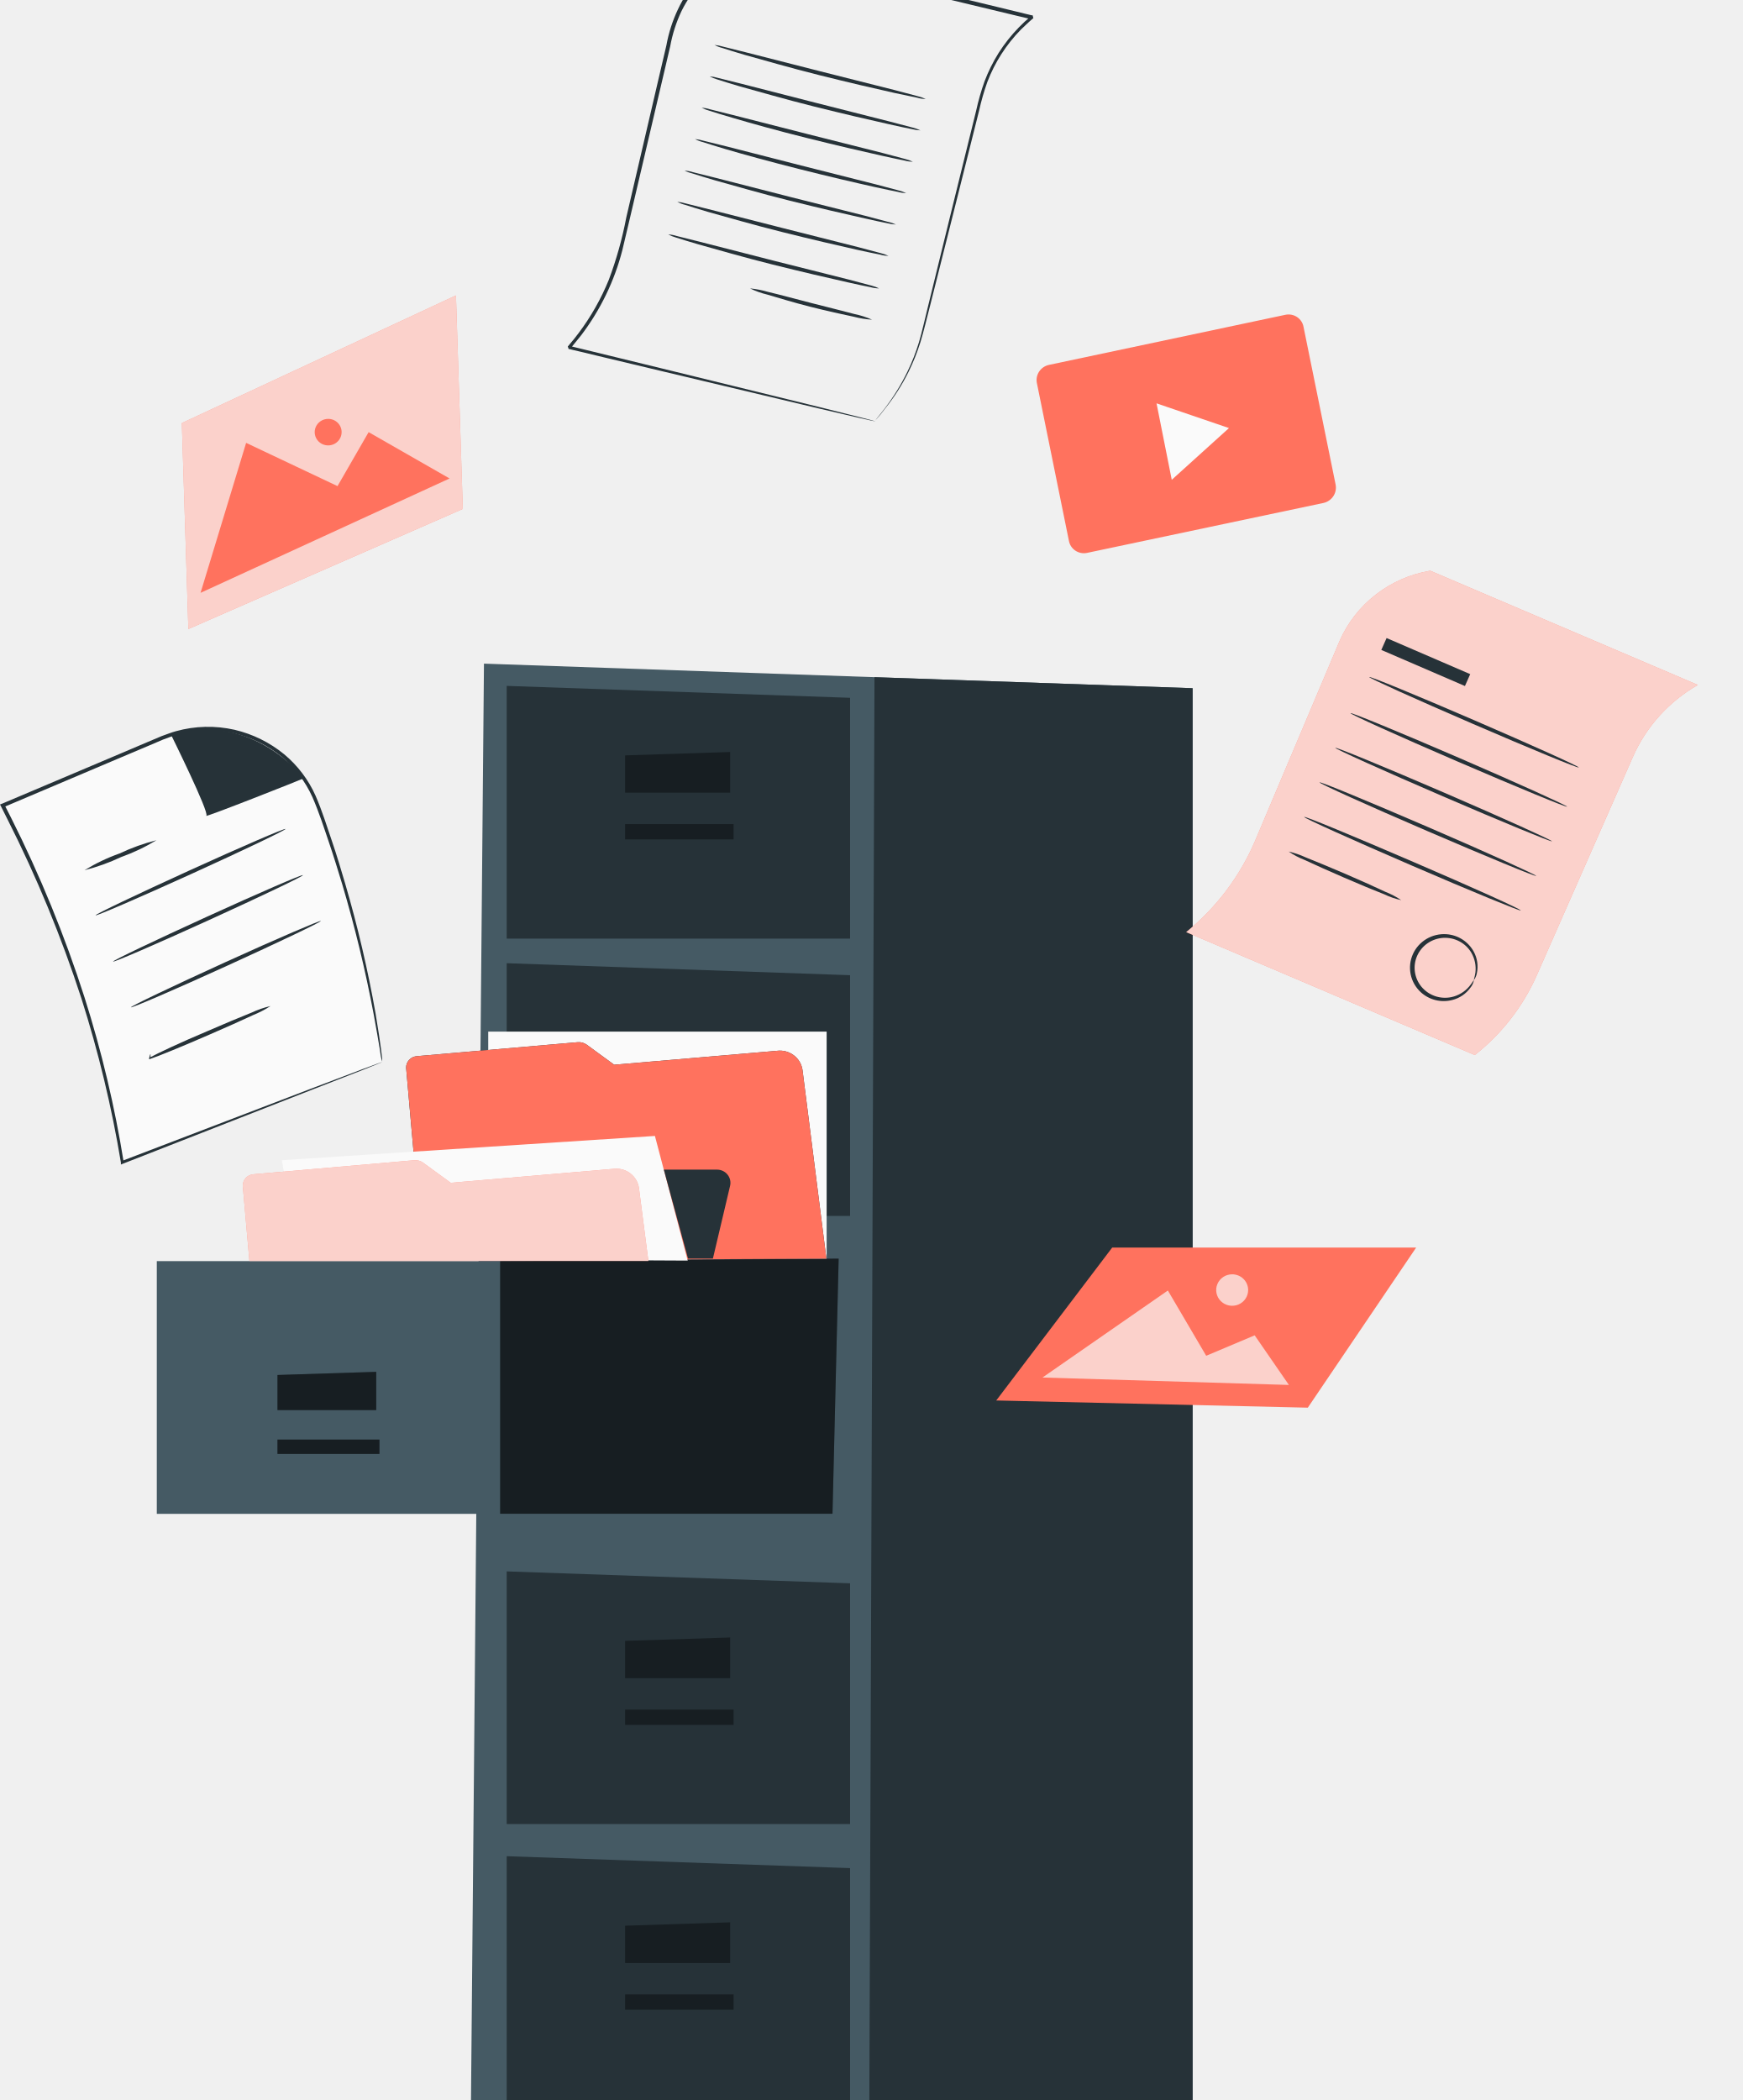
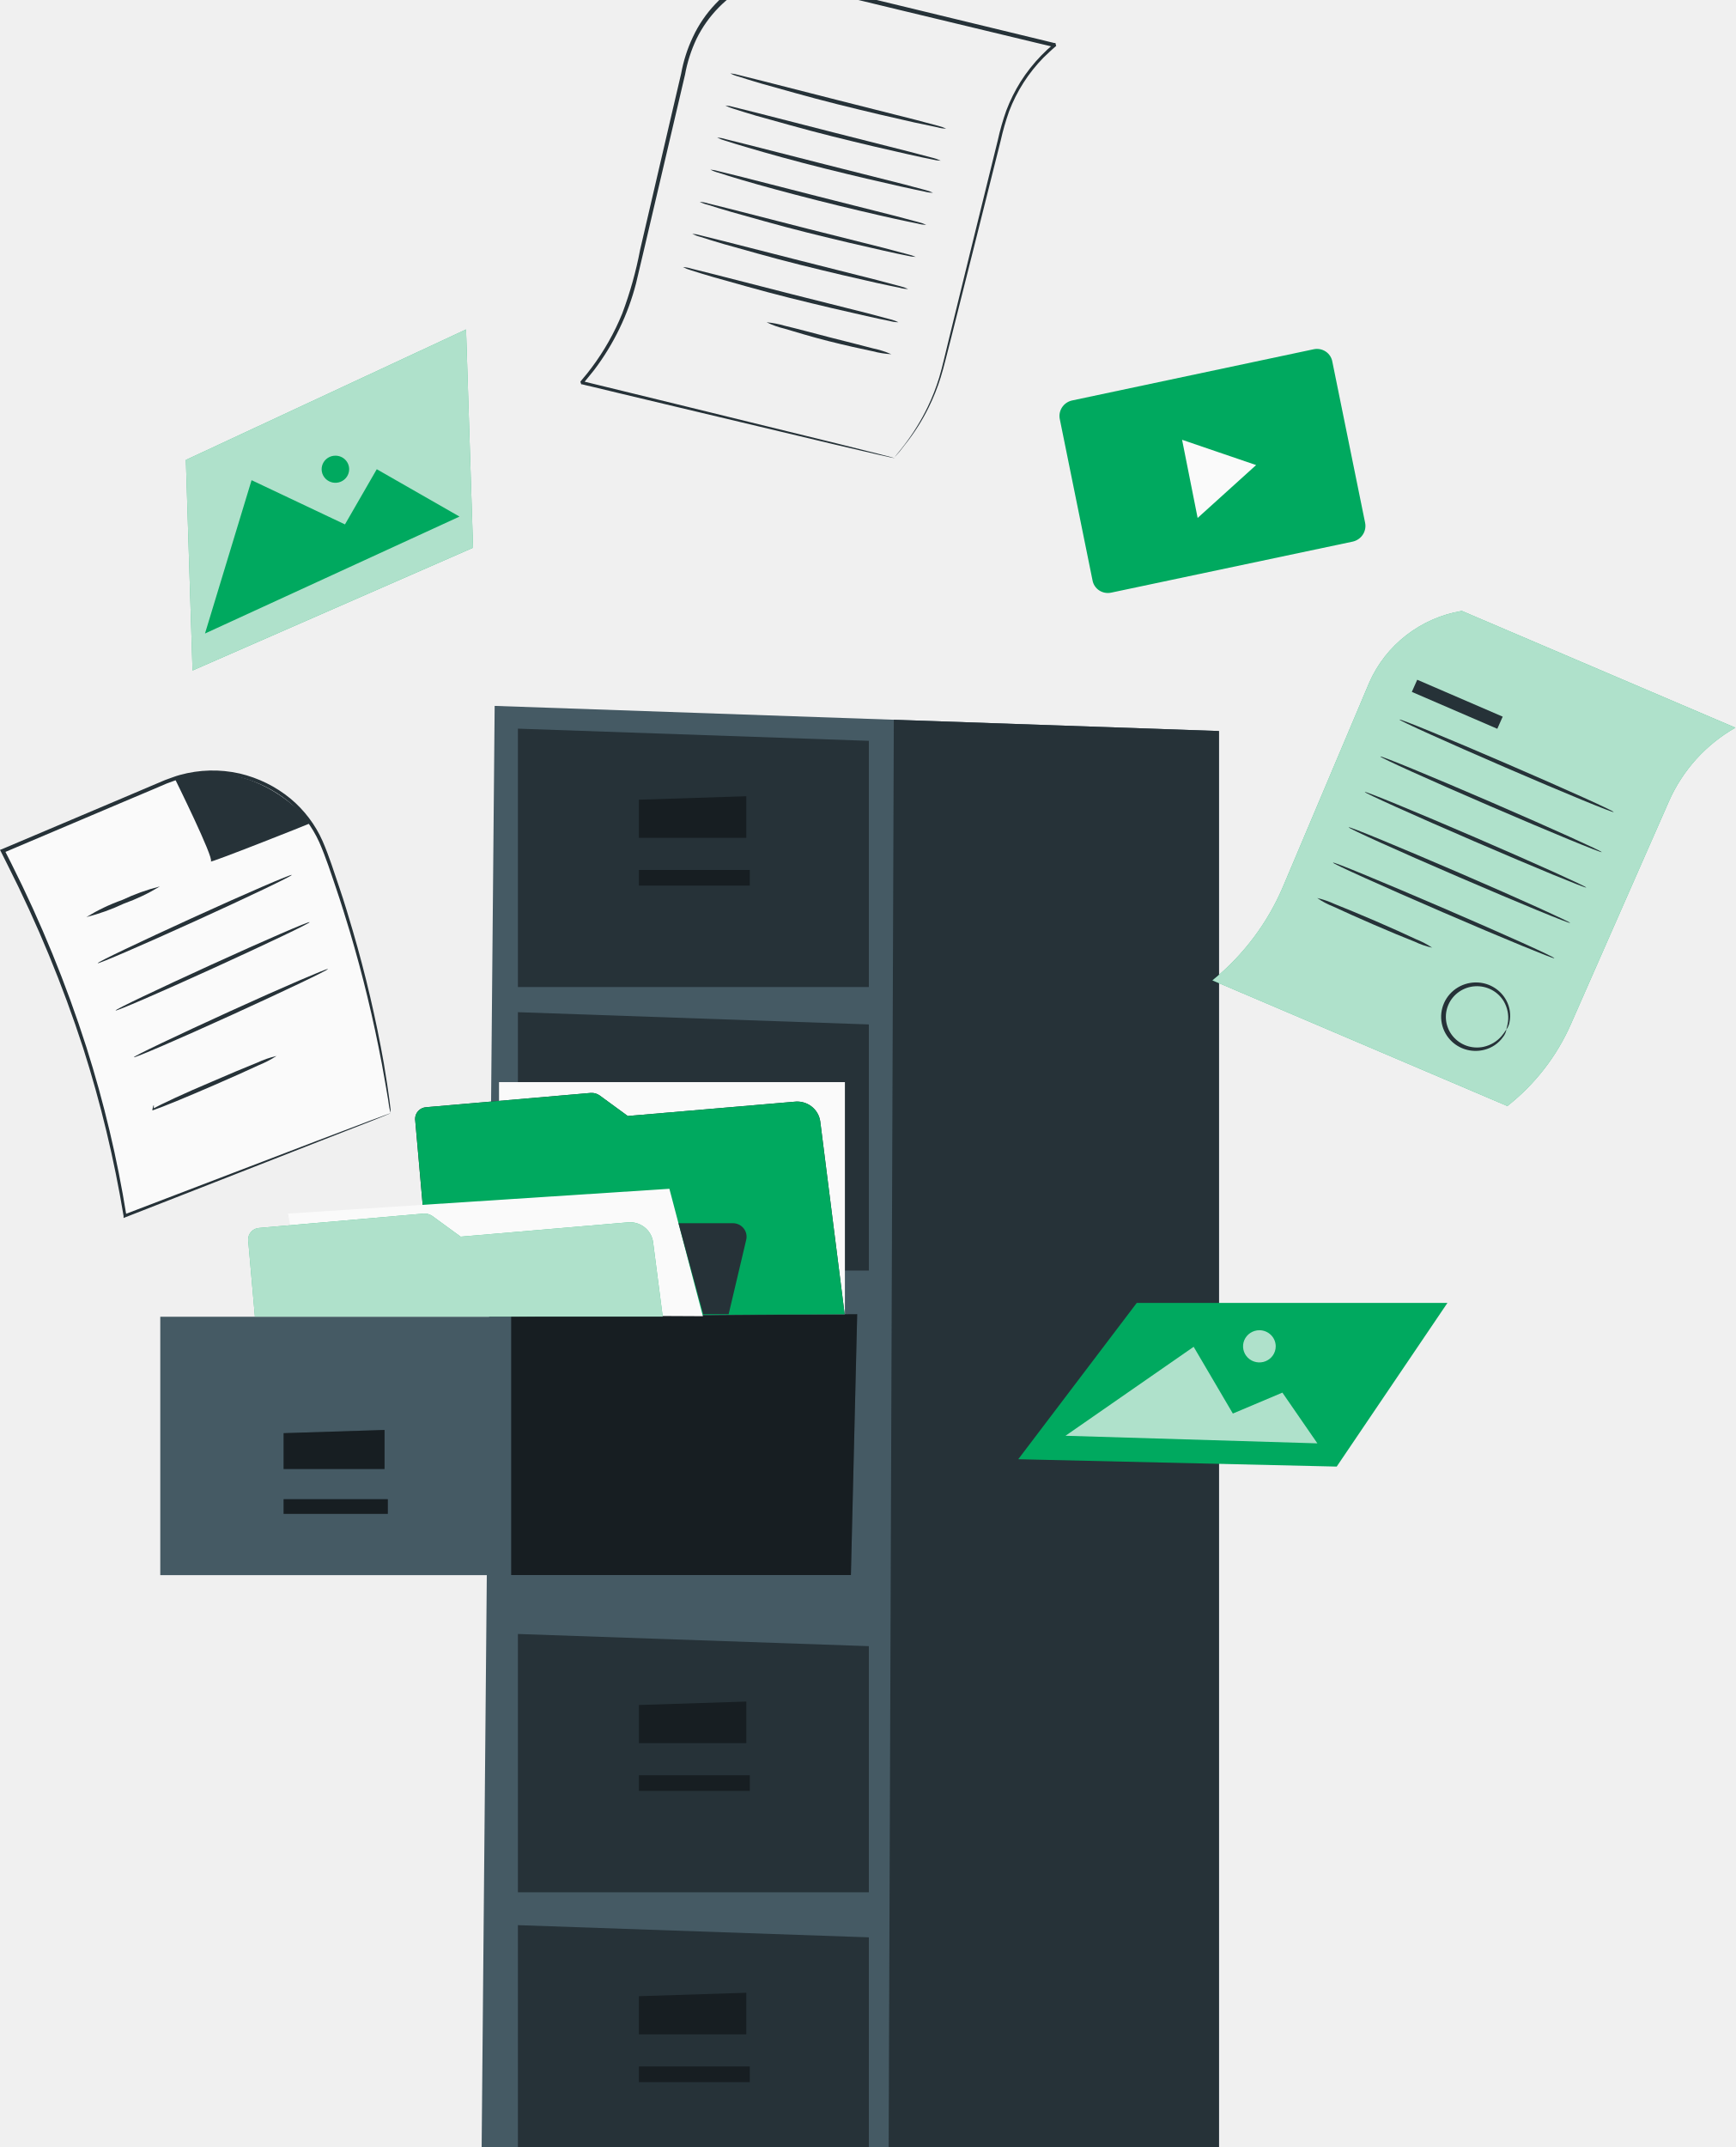
- <svg xmlns="http://www.w3.org/2000/svg" width="195" height="235" viewBox="0 0 195 235" fill="none">
-   <g clip-path="url(#clip0_434_17208)">
-     <path d="M54.158 74.264L52.336 275.999H133.458V77.015L54.158 74.264Z" fill="#455A64" />
-     <path d="M56.703 107.788V136.069H95.127V109.13L56.703 107.788Z" fill="#263238" />
-     <path d="M97.859 75.781L97.135 275.999H133.456V77.014L97.859 75.781Z" fill="#263238" />
-     <path d="M56.703 76.755V105.036H95.127V78.088L56.703 76.755Z" fill="#263238" />
-     <path d="M69.951 84.531V88.707H81.709V84.153L69.951 84.531Z" fill="#263238" />
-     <path d="M82.092 92.221H69.951V93.932H82.092V92.221Z" fill="#263238" />
-     <g opacity="0.4">
-       <path d="M69.951 84.531V88.707H81.709V84.153L69.951 84.531Z" fill="black" />
-       <path d="M82.092 92.221H69.951V93.932H82.092V92.221Z" fill="black" />
-     </g>
-     <path d="M56.703 175.847V204.12H95.127V177.18L56.703 175.847Z" fill="#263238" />
-     <path d="M69.951 183.623V187.799H81.709V183.245L69.951 183.623Z" fill="#263238" />
-     <path d="M82.092 191.314H69.951V193.025H82.092V191.314Z" fill="#263238" />
-     <g opacity="0.4">
-       <path d="M69.951 183.622V187.798H81.709V183.244L69.951 183.622Z" fill="black" />
-       <path d="M82.092 191.312H69.951V193.023H82.092V191.312Z" fill="black" />
-     </g>
-     <path d="M56.703 207.718V235.991H95.127V209.051L56.703 207.718Z" fill="#263238" />
-     <path d="M69.951 215.496V219.672H81.709V215.118L69.951 215.496Z" fill="#263238" />
-     <path d="M82.092 223.186H69.951V224.897H82.092V223.186Z" fill="#263238" />
-     <g opacity="0.4">
-       <path d="M69.951 215.496V219.672H81.709V215.118L69.951 215.496Z" fill="black" />
-       <path d="M82.092 223.186H69.951V224.897H82.092V223.186Z" fill="black" />
-     </g>
-     <path d="M55.971 141.126H17.547V169.407H55.971V141.126Z" fill="#455A64" />
-     <path d="M31.051 153.868V157.793H42.102V153.516L31.051 153.868Z" fill="#263238" />
-     <path d="M42.46 161.094H31.051V162.696H42.46V161.094Z" fill="#263238" />
-     <g opacity="0.4">
-       <path d="M31.051 153.867V157.792H42.102V153.515L31.051 153.867Z" fill="black" />
-       <path d="M42.46 161.097H31.051V162.699H42.46V161.097Z" fill="black" />
-     </g>
-     <path d="M55.971 141.124L93.85 140.848L93.16 169.397H55.971V141.124Z" fill="#263238" />
-     <path opacity="0.4" d="M55.971 141.124L93.85 140.848L93.16 169.397H55.971V141.124Z" fill="black" />
-     <path d="M92.505 115.443H54.635V140.84H92.505V115.443Z" fill="#FAFAFA" />
-     <path d="M45.446 119.495L47.353 141.075L92.477 140.849L89.804 119.738C89.711 119.081 89.358 118.487 88.822 118.085C88.286 117.683 87.611 117.505 86.943 117.591L68.732 119.151L65.632 116.887C65.349 116.692 65.006 116.6 64.662 116.627L46.68 118.187C46.342 118.204 46.024 118.35 45.794 118.594C45.563 118.839 45.438 119.162 45.446 119.495Z" fill="#263238" />
-     <path d="M45.446 119.495L47.353 141.075L92.477 140.849L89.804 119.738C89.711 119.081 89.358 118.487 88.822 118.085C88.286 117.683 87.611 117.505 86.943 117.591L68.732 119.151L65.632 116.887C65.349 116.692 65.006 116.6 64.662 116.627L46.68 118.187C46.342 118.204 46.024 118.35 45.794 118.594C45.563 118.839 45.438 119.162 45.446 119.495Z" fill="#FF725E" />
-     <path d="M32.498 135.455L31.545 129.836L73.289 127.118L76.959 141.066L33.324 140.848L32.498 135.455Z" fill="#FAFAFA" />
-     <path d="M27.169 132.721L27.91 141.108H72.558L71.502 132.948C71.409 132.292 71.057 131.699 70.523 131.297C69.989 130.895 69.316 130.717 68.65 130.801L50.438 132.361L47.33 130.096C47.051 129.9 46.71 129.808 46.368 129.836L28.387 131.404C28.049 131.422 27.731 131.57 27.503 131.816C27.275 132.063 27.155 132.388 27.169 132.721Z" fill="#FF725E" />
-     <path opacity="0.7" d="M27.169 132.721L27.91 141.108H72.558L71.502 132.948C71.409 132.292 71.057 131.699 70.523 131.297C69.989 130.895 69.316 130.717 68.65 130.801L50.438 132.361L47.33 130.096C47.051 129.9 46.71 129.808 46.368 129.836L28.387 131.404C28.049 131.422 27.731 131.57 27.503 131.816C27.275 132.063 27.155 132.388 27.169 132.721Z" fill="#FAFAFA" />
-     <path d="M74.285 130.887H80.245C80.471 130.887 80.693 130.938 80.896 131.035C81.099 131.132 81.277 131.272 81.416 131.447C81.556 131.621 81.655 131.824 81.704 132.04C81.753 132.257 81.752 132.482 81.701 132.698L79.777 140.842H76.993L74.285 130.887Z" fill="#263238" />
-     <path d="M148.128 56.278L121.641 61.872C121.417 61.918 121.186 61.919 120.962 61.875C120.737 61.831 120.524 61.743 120.335 61.616C120.146 61.489 119.984 61.327 119.861 61.137C119.737 60.947 119.653 60.735 119.615 60.513L116.039 42.9C115.94 42.453 116.023 41.986 116.272 41.599C116.521 41.213 116.914 40.939 117.367 40.837L143.846 35.226C144.07 35.18 144.301 35.179 144.525 35.222C144.75 35.266 144.963 35.354 145.152 35.481C145.341 35.608 145.502 35.771 145.626 35.961C145.75 36.15 145.833 36.362 145.872 36.584L149.456 54.197C149.554 54.646 149.47 55.115 149.221 55.503C148.973 55.892 148.581 56.17 148.128 56.278Z" fill="#FF725E" />
-     <path d="M133.475 46.521L137.527 47.904L134.326 50.798L131.125 53.692L130.273 49.414L129.422 45.137L133.475 46.521Z" fill="#FAFAFA" />
-     <path d="M97.946 47.05L98.21 46.706C98.398 46.488 98.662 46.16 99.002 45.716C99.992 44.422 100.848 43.034 101.556 41.573C102.066 40.519 102.493 39.428 102.833 38.31C103.2 37.086 103.489 35.718 103.855 34.267C104.57 31.349 105.388 28.036 106.282 24.371C107.176 20.706 108.18 16.688 109.236 12.386C109.479 11.274 109.792 10.179 110.173 9.106C110.591 8.005 111.115 6.946 111.739 5.944C112.392 4.914 113.151 3.953 114.004 3.076C114.436 2.628 114.894 2.205 115.375 1.809H115.417C115.596 2.497 115.417 1.994 115.485 2.145H115.375L115.145 2.086L114.685 1.977L113.766 1.759L98.338 -1.948L90.173 -3.919L86.001 -4.925L83.89 -5.429H83.762H83.694C83.651 -5.429 83.915 -5.429 83.787 -5.429L83.541 -5.336L83.038 -5.144C82.723 -4.984 82.383 -4.858 82.076 -4.682C79.544 -3.369 77.506 -1.291 76.261 1.247C75.671 2.497 75.247 3.816 75.001 5.173C74.686 6.515 74.371 7.848 74.064 9.173C72.821 14.457 71.629 19.556 70.489 24.421L69.637 28.019C68.756 31.437 67.203 34.651 65.065 37.48C64.725 37.924 64.375 38.319 64.018 38.771L63.882 38.931L63.813 39.015C63.635 38.436 63.813 38.855 63.745 38.73H63.822L64.222 38.83L65.014 39.023L68.113 39.778L73.954 41.204L91.544 45.515L96.329 46.714L97.563 47.033L97.989 47.158L97.555 47.075L96.303 46.798L91.51 45.682L73.877 41.489L68.036 40.097L64.929 39.35L64.137 39.166L63.737 39.065H63.66C63.609 38.939 63.728 39.35 63.541 38.771L63.609 38.696L63.737 38.537C64.094 38.126 64.435 37.698 64.767 37.253C66.141 35.421 67.271 33.422 68.13 31.307C68.982 29.037 69.637 26.7 70.088 24.32C71.221 19.456 72.413 14.357 73.639 9.064C73.954 7.739 74.26 6.406 74.575 5.064C74.826 3.678 75.258 2.33 75.861 1.055C77.106 -1.619 79.197 -3.823 81.821 -5.227C82.144 -5.412 82.493 -5.546 82.825 -5.697L83.345 -5.898L83.6 -5.999H83.753H83.822H83.958L86.061 -5.487L90.233 -4.389L98.398 -2.418L113.817 1.315L114.736 1.541L115.196 1.65L115.426 1.709H115.536C115.579 1.868 115.485 1.365 115.639 2.061H115.596C115.128 2.455 114.677 2.9 114.251 3.302C112.602 4.985 111.322 6.984 110.488 9.173C110.112 10.23 109.802 11.309 109.56 12.402L106.554 24.379L104.068 34.259C103.685 35.71 103.378 37.069 102.995 38.302C102.644 39.426 102.205 40.523 101.684 41.581C100.963 43.043 100.084 44.424 99.062 45.699C98.717 46.17 98.345 46.621 97.946 47.05Z" fill="#263238" />
-     <path d="M103.592 11.077C103.269 11.075 102.948 11.027 102.639 10.935C102.034 10.817 101.157 10.633 100.084 10.398C97.93 9.92 94.976 9.232 91.689 8.41C88.403 7.588 85.474 6.733 83.354 6.146C82.29 5.835 81.439 5.567 80.851 5.374C80.539 5.299 80.238 5.184 79.957 5.03C80.278 5.059 80.594 5.121 80.902 5.215L83.456 5.852L91.809 7.983L100.178 10.096L102.732 10.775C103.028 10.847 103.317 10.948 103.592 11.077Z" fill="#263238" />
-     <path d="M103.003 14.592C102.681 14.578 102.361 14.531 102.049 14.45C101.436 14.332 100.568 14.148 99.495 13.904C97.341 13.426 94.386 12.739 91.091 11.916C87.796 11.095 84.885 10.239 82.765 9.66C81.7 9.342 80.849 9.082 80.262 8.889C79.966 8.806 79.68 8.691 79.41 8.545C79.731 8.568 80.048 8.627 80.355 8.721L82.909 9.358L91.262 11.497L99.597 13.611L102.151 14.282C102.446 14.354 102.731 14.458 103.003 14.592Z" fill="#263238" />
-     <path d="M102.153 18.096C101.83 18.094 101.509 18.049 101.199 17.962C100.586 17.845 99.718 17.652 98.645 17.417C96.491 16.939 93.536 16.251 90.242 15.429C86.947 14.607 84.035 13.794 81.915 13.165C80.85 12.854 79.999 12.594 79.412 12.402C79.102 12.317 78.803 12.202 78.518 12.058C78.839 12.075 79.157 12.134 79.463 12.234L82.017 12.871L90.369 15.002L98.747 17.115L101.301 17.794C101.594 17.868 101.879 17.969 102.153 18.096Z" fill="#263238" />
-     <path d="M101.41 21.611C101.088 21.602 100.767 21.554 100.457 21.468C99.852 21.351 98.975 21.166 97.903 20.931C95.749 20.453 92.794 19.765 89.508 18.935C86.221 18.105 83.293 17.308 81.172 16.679C80.117 16.369 79.265 16.1 78.678 15.907C78.363 15.831 78.06 15.716 77.775 15.563C78.096 15.592 78.413 15.654 78.721 15.748L81.275 16.377L89.635 18.516L97.996 20.629L100.551 21.309C100.847 21.379 101.136 21.48 101.41 21.611Z" fill="#263238" />
-     <path d="M100.263 25.125C99.941 25.111 99.622 25.064 99.31 24.983C98.697 24.865 97.828 24.68 96.756 24.437C94.602 23.959 91.647 23.271 88.352 22.45C85.057 21.628 82.145 20.772 80.025 20.185C78.961 19.875 78.11 19.615 77.522 19.422C77.207 19.349 76.901 19.239 76.611 19.095C76.933 19.112 77.251 19.172 77.556 19.271L80.111 19.908L88.463 22.047L96.832 24.152L99.386 24.831C99.69 24.894 99.984 24.993 100.263 25.125Z" fill="#263238" />
-     <path d="M99.426 28.631C99.103 28.628 98.782 28.58 98.472 28.488C97.868 28.371 96.991 28.187 95.918 27.952C93.764 27.474 90.81 26.786 87.523 25.964C84.237 25.142 81.308 24.287 79.188 23.7C78.132 23.389 77.272 23.121 76.685 22.928C76.373 22.853 76.072 22.738 75.791 22.584C76.112 22.613 76.428 22.675 76.736 22.768L79.29 23.406L87.651 25.536L96.012 27.65L98.566 28.329C98.862 28.401 99.15 28.502 99.426 28.631Z" fill="#263238" />
-     <path d="M98.372 32.271C98.049 32.269 97.728 32.224 97.418 32.137C96.814 32.02 95.937 31.835 94.864 31.592C92.71 31.114 89.755 30.426 86.461 29.604C83.166 28.782 80.254 27.927 78.134 27.34C77.078 27.029 76.218 26.769 75.631 26.576C75.335 26.494 75.049 26.378 74.779 26.232C75.101 26.25 75.419 26.309 75.724 26.409L78.279 27.046L86.631 29.185L95 31.29L97.554 31.969C97.836 32.044 98.11 32.145 98.372 32.271Z" fill="#263238" />
-     <path d="M97.588 35.772C96.897 35.732 96.213 35.622 95.545 35.445C94.293 35.185 92.573 34.807 90.683 34.329C88.793 33.851 87.107 33.331 85.881 32.971C85.207 32.812 84.553 32.579 83.932 32.274C84.621 32.341 85.303 32.473 85.966 32.669C87.21 32.962 88.912 33.423 90.794 33.91C92.676 34.396 94.387 34.807 95.621 35.143C96.298 35.283 96.957 35.493 97.588 35.772Z" fill="#263238" />
-     <path d="M42.743 118.81L13.65 130.066C11.349 116.149 6.838 102.677 0.283 90.143L18.163 82.594C19.794 81.905 21.552 81.552 23.328 81.558C25.103 81.563 26.859 81.927 28.486 82.626C30.113 83.326 31.578 84.346 32.79 85.624C34.002 86.903 34.934 88.412 35.532 90.059C38.96 99.365 41.377 109.002 42.743 118.81Z" fill="#FAFAFA" />
-     <path d="M42.741 118.81C42.741 118.81 42.741 118.684 42.672 118.449C42.604 118.214 42.57 117.854 42.502 117.417C42.349 116.512 42.128 115.161 41.804 113.434C40.884 108.55 39.713 103.716 38.296 98.949C37.837 97.439 37.351 95.854 36.798 94.227C36.244 92.6 35.691 90.872 34.959 89.195C34.18 87.466 33.016 85.932 31.553 84.708C29.979 83.424 28.127 82.514 26.138 82.049C24.045 81.582 21.867 81.643 19.804 82.225C19.267 82.359 18.765 82.586 18.246 82.762L16.696 83.424L13.537 84.758L0.383 90.335L0.494 90.042C0.724 90.495 0.971 90.99 1.226 91.484C4.494 97.975 7.246 104.705 9.459 111.614C11.376 117.65 12.842 123.817 13.844 130.065L13.605 129.931L34.737 121.854L40.646 119.615L42.213 119.036C42.562 118.902 42.758 118.843 42.758 118.843C42.758 118.843 42.596 118.927 42.255 119.061L40.74 119.674L34.891 121.955L13.733 130.233L13.529 130.317V130.09C12.499 123.866 11.02 117.722 9.102 111.706C6.868 104.832 4.104 98.136 0.834 91.677L0.111 90.235L0 90.025L0.221 89.941L13.376 84.372L16.534 83.03L18.084 82.376C18.629 82.192 19.148 81.965 19.693 81.823C21.828 81.23 24.079 81.176 26.24 81.663C28.287 82.144 30.193 83.086 31.809 84.414C33.321 85.677 34.521 87.263 35.316 89.052C36.066 90.78 36.585 92.491 37.147 94.126C37.709 95.762 38.169 97.347 38.62 98.857C40.022 103.64 41.159 108.495 42.026 113.4C42.315 115.145 42.519 116.486 42.639 117.417C42.69 117.862 42.732 118.206 42.766 118.466C42.769 118.581 42.76 118.696 42.741 118.81Z" fill="#263238" />
-     <path d="M19.129 82.201C19.129 82.201 23.471 90.974 23.088 91.284C22.705 91.595 33.867 87.183 34.003 87.091C34.037 87.116 28.23 79.484 19.129 82.201Z" fill="#263238" />
-     <path d="M17.505 94.025C16.26 94.784 14.939 95.413 13.563 95.904C12.247 96.527 10.873 97.021 9.459 97.38C10.699 96.619 12.018 95.989 13.393 95.501C14.71 94.877 16.088 94.382 17.505 94.025Z" fill="#263238" />
-     <path d="M31.947 92.766C31.998 92.875 27.281 95.131 21.415 97.798C15.549 100.465 10.747 102.537 10.696 102.428C10.645 102.319 15.361 100.071 21.228 97.395C27.094 94.72 31.896 92.657 31.947 92.766Z" fill="#263238" />
-     <path d="M33.904 97.933C33.955 98.043 29.238 100.29 23.372 102.966C17.506 105.641 12.704 107.713 12.653 107.604C12.602 107.495 17.319 105.247 23.185 102.572C29.051 99.896 33.853 97.816 33.904 97.933Z" fill="#263238" />
-     <path d="M35.906 103.059C35.957 103.168 31.24 105.415 25.374 108.091C19.508 110.766 14.706 112.83 14.655 112.721C14.604 112.612 19.32 110.364 25.187 107.688C31.053 105.013 35.855 102.966 35.906 103.059Z" fill="#263238" />
-     <path d="M30.276 112.58C29.652 112.983 28.991 113.325 28.301 113.603C27.058 114.182 25.329 114.962 23.405 115.792C20.391 117.101 17.803 118.166 16.824 118.493L16.688 118.543V118.418C16.756 118.107 16.807 117.965 16.832 117.965C16.858 117.965 16.832 118.124 16.832 118.443L16.73 118.359C17.633 117.872 20.136 116.681 23.192 115.398C25.116 114.559 26.87 113.83 28.147 113.318C28.828 112.998 29.542 112.75 30.276 112.58Z" fill="#263238" />
-     <path d="M165.036 118.064L132.742 104.309C136.139 101.547 138.799 98.008 140.49 94.001L149.915 71.708C150.809 69.675 152.204 67.893 153.973 66.524C155.742 65.154 157.83 64.241 160.047 63.866L189.999 76.648C186.759 78.501 184.207 81.329 182.72 84.717L171.967 109.148C170.427 112.631 168.048 115.692 165.036 118.064Z" fill="#FF725E" />
-     <path opacity="0.7" d="M165.036 118.064L132.742 104.309C136.139 101.547 138.799 98.008 140.49 94.001L149.915 71.708C150.809 69.675 152.204 67.893 153.973 66.524C155.742 65.154 157.83 64.241 160.047 63.866L189.999 76.648C186.759 78.501 184.207 81.329 182.72 84.717L171.967 109.148C170.427 112.631 168.048 115.692 165.036 118.064Z" fill="#FAFAFA" />
-     <path d="M176.675 85.884C176.624 85.993 171.337 83.821 164.858 81.019C158.379 78.218 153.168 75.87 153.219 75.761C153.27 75.652 158.557 77.824 165.037 80.625C171.516 83.427 176.726 85.775 176.675 85.884Z" fill="#263238" />
-     <path d="M175.371 90.27C175.32 90.379 169.854 88.123 163.154 85.237C156.453 82.352 151.072 79.912 151.123 79.803C151.174 79.694 156.641 81.941 163.333 84.835C170.025 87.728 175.371 90.161 175.371 90.27Z" fill="#263238" />
-     <path d="M173.672 94.143C173.63 94.252 168.155 91.996 161.463 89.111C154.771 86.226 149.382 83.793 149.424 83.684C149.467 83.575 154.941 85.823 161.642 88.717C168.342 91.61 173.672 94.026 173.672 94.143Z" fill="#263238" />
-     <path d="M171.907 98.016C171.856 98.126 166.389 95.869 159.689 92.984C152.988 90.099 147.607 87.667 147.659 87.549C147.71 87.432 153.176 89.696 159.868 92.582C166.56 95.467 171.966 97.933 171.907 98.016Z" fill="#263238" />
-     <path d="M170.179 101.885C170.179 102.002 164.662 99.746 157.97 96.852C151.278 93.959 145.889 91.535 145.94 91.418C145.991 91.3 151.448 93.565 158.149 96.45C164.85 99.335 170.265 101.776 170.179 101.885Z" fill="#263238" />
-     <path d="M156.803 100.728C156.143 100.585 155.503 100.365 154.896 100.074C153.738 99.621 152.155 98.966 150.418 98.212C148.681 97.457 147.114 96.761 145.99 96.232C145.362 95.988 144.765 95.672 144.211 95.293C144.868 95.446 145.507 95.665 146.118 95.947C147.276 96.409 148.86 97.063 150.596 97.809C152.333 98.556 153.9 99.269 155.024 99.797C155.649 100.043 156.246 100.355 156.803 100.728Z" fill="#263238" />
-     <path d="M164.936 109.675C164.893 109.675 165.029 109.373 165.106 108.836C165.2 108.063 165.039 107.281 164.646 106.605C164.329 106.071 163.868 105.634 163.314 105.343C162.761 105.051 162.136 104.915 161.509 104.951C160.882 104.987 160.278 105.194 159.762 105.547C159.247 105.9 158.841 106.387 158.589 106.953C158.336 107.52 158.248 108.144 158.334 108.757C158.419 109.37 158.675 109.947 159.072 110.426C159.47 110.904 159.995 111.265 160.588 111.469C161.181 111.672 161.819 111.71 162.433 111.579C163.205 111.408 163.899 110.993 164.408 110.396C164.765 109.968 164.902 109.675 164.936 109.691C164.881 110 164.746 110.289 164.544 110.53C164.055 111.214 163.333 111.702 162.509 111.906C161.894 112.064 161.248 112.067 160.632 111.913C160.015 111.759 159.449 111.453 158.984 111.025C158.411 110.493 158.019 109.8 157.862 109.04C157.705 108.28 157.79 107.491 158.106 106.781C158.422 106.07 158.954 105.474 159.628 105.073C160.302 104.672 161.085 104.487 161.871 104.542C162.505 104.586 163.118 104.789 163.651 105.131C164.184 105.473 164.62 105.943 164.919 106.496C165.319 107.233 165.443 108.085 165.268 108.903C165.218 109.182 165.105 109.446 164.936 109.675Z" fill="#263238" />
-     <path d="M164.524 75.44L155.166 71.401L154.575 72.73L163.933 76.769L164.524 75.44Z" fill="#263238" />
-     <path d="M146.35 157.525L111.484 156.72L124.46 139.61H158.474L146.35 157.525Z" fill="#FF725E" />
-     <path d="M116.66 154.153L144.237 154.984L140.406 149.432L134.982 151.721L130.691 144.416L116.66 154.153Z" fill="#FF725E" />
-     <path d="M139.674 144.366C139.674 144.714 139.569 145.055 139.372 145.344C139.176 145.634 138.897 145.86 138.57 145.993C138.243 146.126 137.884 146.161 137.537 146.093C137.19 146.025 136.871 145.858 136.621 145.611C136.371 145.365 136.201 145.051 136.132 144.709C136.063 144.368 136.098 144.014 136.234 143.692C136.369 143.37 136.598 143.095 136.892 142.901C137.186 142.708 137.532 142.604 137.886 142.604C138.36 142.604 138.815 142.79 139.15 143.12C139.485 143.451 139.674 143.899 139.674 144.366Z" fill="#FF725E" />
-     <g opacity="0.7">
-       <path d="M116.658 154.152L144.235 154.982L140.404 149.43L134.98 151.719L130.689 144.414L116.658 154.152Z" fill="#FAFAFA" />
-       <path d="M139.674 144.362C139.674 144.71 139.569 145.051 139.372 145.34C139.176 145.63 138.897 145.856 138.57 145.989C138.243 146.122 137.884 146.157 137.537 146.089C137.19 146.021 136.871 145.854 136.621 145.607C136.371 145.361 136.201 145.047 136.132 144.705C136.063 144.364 136.098 144.01 136.234 143.688C136.369 143.366 136.598 143.091 136.892 142.897C137.186 142.704 137.532 142.601 137.886 142.601C138.36 142.601 138.815 142.786 139.15 143.116C139.485 143.447 139.674 143.895 139.674 144.362Z" fill="#FAFAFA" />
-     </g>
-     <path d="M51.79 56.953L21.08 70.39L20.348 47.342L51.024 33.059L51.79 56.953Z" fill="#FF725E" />
-     <path opacity="0.7" d="M51.79 56.953L21.08 70.39L20.348 47.342L51.024 33.059L51.79 56.953Z" fill="#FAFAFA" />
-     <path d="M22.443 66.341L50.31 53.543L41.251 48.359L37.769 54.398L27.543 49.559L22.443 66.341Z" fill="#FF725E" />
-     <path d="M38.229 48.359C38.229 48.654 38.14 48.941 37.974 49.185C37.808 49.429 37.572 49.62 37.297 49.732C37.021 49.844 36.717 49.873 36.425 49.815C36.132 49.757 35.864 49.615 35.653 49.406C35.443 49.198 35.3 48.932 35.243 48.644C35.186 48.355 35.217 48.057 35.332 47.786C35.447 47.514 35.642 47.283 35.891 47.121C36.14 46.959 36.432 46.873 36.73 46.875C36.928 46.875 37.123 46.913 37.306 46.988C37.488 47.063 37.654 47.172 37.793 47.31C37.932 47.448 38.042 47.612 38.117 47.792C38.192 47.972 38.23 48.165 38.229 48.359Z" fill="#FF725E" />
+ <svg xmlns="http://www.w3.org/2000/svg" width="190" height="235" viewBox="0 0 190 235" fill="none">
+   <path d="M54.158 77.264L52.336 278.999H133.458V80.015L54.158 77.264Z" fill="#455A64" />
+   <path d="M56.704 110.788V139.069H95.128V112.13L56.704 110.788Z" fill="#263238" />
+   <path d="M97.86 78.781L97.137 278.999H133.458V80.014L97.86 78.781Z" fill="#263238" />
+   <path d="M56.704 79.755V108.036H95.128V81.088L56.704 79.755Z" fill="#263238" />
+   <path d="M69.952 87.531V91.707H81.71V87.153L69.952 87.531Z" fill="#263238" />
+   <path d="M82.093 95.221H69.952V96.932H82.093V95.221Z" fill="#263238" />
+   <g opacity="0.4">
+     <path d="M69.951 87.531V91.707H81.709V87.153L69.951 87.531Z" fill="black" />
+     <path d="M82.092 95.221H69.951V96.932H82.092V95.221Z" fill="black" />
  </g>
-   <defs>
-     <clipPath id="clip0_434_17208">
-       <rect width="195" height="235" fill="white" />
-     </clipPath>
-   </defs>
+   <path d="M56.704 178.847V207.12H95.128V180.18L56.704 178.847Z" fill="#263238" />
+   <path d="M69.952 186.623V190.799H81.71V186.245L69.952 186.623Z" fill="#263238" />
+   <path d="M82.093 194.314H69.952V196.025H82.093V194.314Z" fill="#263238" />
+   <g opacity="0.4">
+     <path d="M69.953 186.622V190.798H81.711V186.244L69.953 186.622Z" fill="black" />
+     <path d="M82.094 194.312H69.953V196.023H82.094V194.312Z" fill="black" />
+   </g>
+   <path d="M56.704 210.718V238.991H95.128V212.052L56.704 210.718Z" fill="#263238" />
+   <path d="M69.952 218.496V222.673H81.71V218.119L69.952 218.496Z" fill="#263238" />
+   <path d="M82.093 226.186H69.952V227.897H82.093V226.186Z" fill="#263238" />
+   <g opacity="0.4">
+     <path d="M69.951 218.495V222.672H81.709V218.118L69.951 218.495Z" fill="black" />
+     <path d="M82.092 226.185H69.951V227.896H82.092V226.185Z" fill="black" />
+   </g>
+   <path d="M55.972 144.125H17.548V172.407H55.972V144.125Z" fill="#455A64" />
+   <path d="M31.051 156.867V160.793H42.102V156.515L31.051 156.867Z" fill="#263238" />
+   <path d="M42.46 164.094H31.051V165.696H42.46V164.094Z" fill="#263238" />
+   <g opacity="0.4">
+     <path d="M31.051 156.867V160.792H42.102V156.515L31.051 156.867Z" fill="black" />
+     <path d="M42.46 164.097H31.051V165.699H42.46V164.097Z" fill="black" />
+   </g>
+   <path d="M55.972 144.124L93.851 143.847L93.162 172.397H55.972V144.124Z" fill="#263238" />
+   <path opacity="0.4" d="M55.972 144.124L93.851 143.847L93.162 172.397H55.972V144.124Z" fill="black" />
+   <path d="M92.506 118.443H54.636V143.84H92.506V118.443Z" fill="#FAFAFA" />
+   <path d="M45.447 122.495L47.354 144.075L92.479 143.849L89.805 122.738C89.712 122.081 89.359 121.487 88.824 121.085C88.288 120.683 87.613 120.505 86.945 120.591L68.733 122.151L65.634 119.887C65.351 119.692 65.008 119.6 64.663 119.627L46.682 121.187C46.344 121.204 46.026 121.35 45.795 121.594C45.565 121.839 45.44 122.162 45.447 122.495Z" fill="#263238" />
+   <path d="M45.447 122.495L47.354 144.075L92.479 143.849L89.805 122.738C89.712 122.081 89.359 121.487 88.824 121.085C88.288 120.683 87.613 120.505 86.945 120.591L68.733 122.151L65.634 119.887C65.351 119.692 65.008 119.6 64.663 119.627L46.682 121.187C46.344 121.204 46.026 121.35 45.795 121.594C45.565 121.839 45.44 122.162 45.447 122.495Z" fill="#00A95F" />
+   <path d="M32.499 138.455L31.545 132.836L73.29 130.118L76.96 144.066L33.325 143.848L32.499 138.455Z" fill="#FAFAFA" />
+   <path d="M27.169 135.721L27.91 144.108H72.558L71.502 135.947C71.409 135.292 71.058 134.699 70.524 134.297C69.99 133.895 69.317 133.717 68.65 133.8L50.438 135.36L47.331 133.096C47.052 132.899 46.711 132.807 46.369 132.836L28.387 134.404C28.049 134.421 27.732 134.569 27.504 134.816C27.276 135.062 27.156 135.388 27.169 135.721Z" fill="#00A95F" />
+   <path opacity="0.7" d="M27.169 135.721L27.91 144.108H72.558L71.502 135.947C71.409 135.292 71.058 134.699 70.524 134.297C69.99 133.895 69.317 133.717 68.65 133.8L50.438 135.36L47.331 133.096C47.052 132.899 46.711 132.807 46.369 132.836L28.387 134.404C28.049 134.421 27.732 134.569 27.504 134.816C27.276 135.062 27.156 135.388 27.169 135.721Z" fill="#FAFAFA" />
+   <path d="M74.285 133.886H80.245C80.471 133.887 80.693 133.937 80.896 134.034C81.099 134.131 81.277 134.272 81.416 134.446C81.556 134.62 81.655 134.823 81.704 135.04C81.753 135.257 81.752 135.482 81.701 135.698L79.777 143.842H76.993L74.285 133.886Z" fill="#263238" />
+   <path d="M148.128 59.277L121.641 64.871C121.417 64.917 121.185 64.918 120.961 64.874C120.737 64.831 120.524 64.743 120.334 64.616C120.145 64.489 119.984 64.326 119.86 64.136C119.736 63.947 119.653 63.735 119.614 63.513L116.038 45.9C115.939 45.453 116.023 44.985 116.272 44.599C116.52 44.212 116.914 43.938 117.366 43.836L143.845 38.225C144.069 38.179 144.3 38.178 144.525 38.222C144.749 38.266 144.962 38.354 145.151 38.481C145.341 38.608 145.502 38.771 145.625 38.96C145.749 39.15 145.833 39.362 145.872 39.584L149.456 57.197C149.553 57.646 149.469 58.114 149.221 58.503C148.973 58.891 148.581 59.169 148.128 59.277Z" fill="#00A95F" />
+   <path d="M133.474 49.521L137.527 50.904L134.326 53.798L131.124 56.692L130.273 52.414L129.421 48.137L133.474 49.521Z" fill="#FAFAFA" />
+   <path d="M97.946 50.05L98.21 49.706C98.397 49.487 98.661 49.16 99.002 48.716C99.991 47.422 100.847 46.034 101.556 44.573C102.065 43.519 102.492 42.428 102.833 41.31C103.199 40.086 103.489 38.718 103.855 37.267C104.57 34.349 105.387 31.036 106.281 27.371C107.175 23.706 108.18 19.688 109.236 15.386C109.479 14.274 109.791 13.179 110.172 12.106C110.59 11.005 111.115 9.946 111.739 8.944C112.392 7.914 113.151 6.953 114.003 6.076C114.435 5.628 114.893 5.205 115.374 4.809H115.417C115.596 5.497 115.417 4.994 115.485 5.145H115.374L115.144 5.086L114.685 4.977L113.765 4.759L98.338 1.052L90.172 -0.919L86.001 -1.925L83.889 -2.429H83.761H83.693C83.651 -2.429 83.915 -2.429 83.787 -2.429L83.54 -2.336L83.038 -2.144C82.723 -1.984 82.382 -1.858 82.076 -1.682C79.544 -0.369 77.506 1.709 76.261 4.247C75.67 5.497 75.246 6.816 75.001 8.173C74.685 9.515 74.37 10.848 74.064 12.173C72.821 17.457 71.629 22.556 70.488 27.421L69.637 31.019C68.755 34.437 67.202 37.651 65.065 40.48C64.724 40.924 64.375 41.319 64.017 41.771L63.881 41.931L63.813 42.015C63.634 41.436 63.813 41.855 63.745 41.73H63.822L64.222 41.83L65.013 42.023L68.113 42.778L73.953 44.204L91.543 48.515L96.328 49.714L97.563 50.033L97.989 50.158L97.554 50.075L96.303 49.798L91.509 48.682L73.877 44.489L68.036 43.097L64.928 42.35L64.136 42.166L63.736 42.065H63.66C63.609 41.939 63.728 42.35 63.541 41.771L63.609 41.696L63.736 41.537C64.094 41.126 64.434 40.698 64.767 40.253C66.141 38.421 67.271 36.422 68.13 34.307C68.981 32.037 69.636 29.7 70.088 27.32C71.22 22.456 72.412 17.357 73.638 12.064C73.953 10.739 74.26 9.406 74.575 8.064C74.825 6.678 75.257 5.33 75.86 4.055C77.106 1.381 79.197 -0.823 81.82 -2.227C82.144 -2.412 82.493 -2.546 82.825 -2.697L83.344 -2.898L83.6 -2.999H83.753H83.821H83.957L86.06 -2.487L90.232 -1.389L98.397 0.582L113.816 4.315L114.736 4.541L115.195 4.65L115.425 4.709H115.536C115.579 4.868 115.485 4.365 115.638 5.061H115.596C115.127 5.455 114.676 5.9 114.25 6.302C112.602 7.985 111.321 9.984 110.487 12.173C110.112 13.23 109.802 14.309 109.559 15.402L106.554 27.379L104.068 37.259C103.684 38.71 103.378 40.069 102.995 41.302C102.643 42.426 102.205 43.523 101.684 44.581C100.963 46.043 100.084 47.424 99.061 48.699C98.717 49.17 98.344 49.621 97.946 50.05Z" fill="#263238" />
+   <path d="M103.591 14.077C103.268 14.075 102.947 14.027 102.638 13.935C102.033 13.817 101.156 13.633 100.083 13.398C97.929 12.92 94.975 12.232 91.688 11.41C88.402 10.588 85.473 9.733 83.353 9.146C82.289 8.835 81.438 8.567 80.85 8.374C80.538 8.299 80.237 8.184 79.956 8.03C80.277 8.059 80.593 8.121 80.901 8.215L83.455 8.852L91.808 10.982L100.177 13.096L102.731 13.775C103.027 13.847 103.316 13.948 103.591 14.077Z" fill="#263238" />
+   <path d="M103.002 17.592C102.68 17.578 102.36 17.531 102.049 17.45C101.436 17.332 100.567 17.148 99.494 16.904C97.34 16.426 94.386 15.739 91.091 14.916C87.796 14.095 84.884 13.239 82.764 12.66C81.7 12.342 80.849 12.082 80.261 11.889C79.965 11.806 79.679 11.691 79.41 11.545C79.731 11.568 80.048 11.627 80.355 11.721L82.909 12.358L91.261 14.497L99.597 16.611L102.151 17.282C102.445 17.354 102.731 17.458 103.002 17.592Z" fill="#263238" />
+   <path d="M102.152 21.097C101.83 21.095 101.509 21.05 101.199 20.963C100.586 20.845 99.717 20.652 98.644 20.418C96.49 19.939 93.536 19.252 90.241 18.43C86.946 17.608 84.034 16.794 81.914 16.165C80.85 15.855 79.999 15.595 79.411 15.402C79.102 15.318 78.802 15.203 78.517 15.058C78.839 15.076 79.156 15.135 79.462 15.234L82.016 15.872L90.369 18.002L98.746 20.116L101.301 20.795C101.594 20.869 101.879 20.97 102.152 21.097Z" fill="#263238" />
+   <path d="M101.411 24.611C101.088 24.603 100.768 24.555 100.457 24.468C99.853 24.351 98.976 24.167 97.903 23.932C95.749 23.454 92.795 22.766 89.508 21.936C86.222 21.105 83.293 20.308 81.173 19.68C80.117 19.369 79.266 19.101 78.678 18.908C78.364 18.832 78.061 18.716 77.776 18.564C78.097 18.592 78.413 18.654 78.721 18.748L81.275 19.378L89.636 21.516L97.997 23.63L100.551 24.309C100.848 24.379 101.136 24.48 101.411 24.611Z" fill="#263238" />
+   <path d="M100.263 28.125C99.941 28.111 99.621 28.064 99.309 27.983C98.696 27.865 97.828 27.68 96.755 27.437C94.601 26.959 91.647 26.271 88.352 25.45C85.057 24.628 82.145 23.772 80.025 23.185C78.961 22.875 78.109 22.615 77.522 22.422C77.206 22.349 76.9 22.239 76.611 22.095C76.932 22.112 77.25 22.172 77.556 22.271L80.11 22.908L88.462 25.047L96.832 27.152L99.386 27.831C99.689 27.894 99.984 27.993 100.263 28.125Z" fill="#263238" />
+   <path d="M99.427 31.632C99.104 31.629 98.783 31.581 98.474 31.489C97.869 31.372 96.992 31.187 95.919 30.952C93.765 30.474 90.811 29.786 87.524 28.965C84.238 28.142 81.309 27.287 79.189 26.7C78.133 26.39 77.273 26.121 76.686 25.928C76.374 25.854 76.073 25.738 75.792 25.584C76.113 25.614 76.429 25.675 76.737 25.769L79.291 26.406L87.652 28.537L96.013 30.65L98.567 31.33C98.863 31.401 99.151 31.503 99.427 31.632Z" fill="#263238" />
+   <path d="M98.372 35.272C98.05 35.27 97.729 35.224 97.419 35.137C96.814 35.02 95.937 34.836 94.865 34.592C92.71 34.114 89.756 33.426 86.461 32.605C83.166 31.783 80.254 30.927 78.134 30.34C77.079 30.03 76.219 29.77 75.631 29.577C75.335 29.494 75.049 29.379 74.78 29.233C75.101 29.25 75.419 29.31 75.725 29.409L78.279 30.047L86.631 32.185L95.001 34.29L97.555 34.97C97.837 35.044 98.11 35.145 98.372 35.272Z" fill="#263238" />
+   <path d="M97.588 38.772C96.897 38.732 96.213 38.622 95.545 38.445C94.293 38.185 92.573 37.807 90.683 37.329C88.793 36.851 87.107 36.331 85.881 35.971C85.207 35.812 84.553 35.579 83.932 35.274C84.621 35.341 85.303 35.473 85.966 35.669C87.21 35.962 88.912 36.423 90.794 36.91C92.676 37.396 94.387 37.807 95.621 38.143C96.298 38.283 96.957 38.493 97.588 38.772Z" fill="#263238" />
+   <path d="M42.742 121.81L13.649 133.065C11.348 119.149 6.837 105.677 0.282 93.142L18.162 85.594C19.794 84.905 21.551 84.552 23.327 84.557C25.102 84.563 26.858 84.926 28.485 85.626C30.112 86.325 31.577 87.345 32.789 88.624C34.001 89.902 34.934 91.411 35.531 93.058C38.959 102.364 41.376 112.002 42.742 121.81Z" fill="#FAFAFA" />
+   <path d="M42.741 121.81C42.741 121.81 42.741 121.684 42.672 121.45C42.604 121.215 42.57 120.854 42.502 120.418C42.349 119.512 42.128 118.162 41.804 116.434C40.884 111.551 39.713 106.716 38.296 101.949C37.837 100.44 37.351 98.855 36.798 97.228C36.244 95.6 35.691 93.873 34.959 92.195C34.18 90.466 33.016 88.933 31.553 87.708C29.979 86.424 28.127 85.514 26.138 85.049C24.045 84.583 21.867 84.644 19.804 85.226C19.267 85.36 18.765 85.586 18.246 85.762L16.696 86.425L13.537 87.758L0.383 93.336L0.494 93.042C0.724 93.495 0.971 93.99 1.226 94.485C4.494 100.975 7.246 107.705 9.459 114.614C11.376 120.651 12.842 126.818 13.844 133.066L13.605 132.931L34.737 124.855L40.646 122.615L42.213 122.037C42.562 121.902 42.758 121.844 42.758 121.844C42.758 121.844 42.596 121.928 42.255 122.062L40.74 122.674L34.891 124.955L13.733 133.233L13.529 133.317V133.091C12.499 126.867 11.02 120.723 9.102 114.706C6.868 107.832 4.104 101.137 0.834 94.678L0.111 93.235L0 93.026L0.221 92.942L13.376 87.373L16.534 86.031L18.084 85.376C18.629 85.192 19.148 84.966 19.693 84.823C21.828 84.231 24.079 84.176 26.24 84.664C28.287 85.145 30.193 86.086 31.809 87.415C33.321 88.677 34.521 90.263 35.316 92.053C36.066 93.78 36.585 95.491 37.147 97.127C37.709 98.762 38.169 100.348 38.62 101.857C40.022 106.641 41.159 111.496 42.026 116.4C42.315 118.145 42.519 119.487 42.639 120.418C42.69 120.862 42.732 121.206 42.766 121.466C42.769 121.581 42.76 121.697 42.741 121.81Z" fill="#263238" />
+   <path d="M19.129 85.201C19.129 85.201 23.472 93.974 23.088 94.284C22.705 94.595 33.867 90.183 34.004 90.091C34.038 90.116 28.231 82.484 19.129 85.201Z" fill="#263238" />
+   <path d="M17.504 97.025C16.259 97.784 14.938 98.413 13.562 98.904C12.246 99.527 10.872 100.021 9.459 100.38C10.699 99.619 12.017 98.989 13.392 98.501C14.71 97.877 16.087 97.382 17.504 97.025Z" fill="#263238" />
+   <path d="M31.946 95.765C31.997 95.874 27.281 98.13 21.414 100.798C15.548 103.465 10.746 105.536 10.695 105.427C10.644 105.318 15.361 103.071 21.227 100.395C27.093 97.72 31.895 95.656 31.946 95.765Z" fill="#263238" />
+   <path d="M33.903 100.934C33.954 101.043 29.237 103.291 23.371 105.966C17.505 108.642 12.703 110.713 12.652 110.604C12.601 110.495 17.317 108.248 23.184 105.572C29.05 102.897 33.852 100.817 33.903 100.934Z" fill="#263238" />
+   <path d="M35.905 106.059C35.956 106.168 31.24 108.415 25.373 111.091C19.507 113.766 14.705 115.83 14.654 115.721C14.603 115.612 19.32 113.364 25.186 110.688C31.052 108.013 35.854 105.966 35.905 106.059Z" fill="#263238" />
+   <path d="M30.276 115.58C29.652 115.983 28.991 116.325 28.301 116.603C27.058 117.182 25.329 117.962 23.405 118.792C20.391 120.101 17.803 121.166 16.824 121.493L16.688 121.543V121.418C16.756 121.107 16.807 120.965 16.832 120.965C16.858 120.965 16.832 121.124 16.832 121.443L16.73 121.359C17.633 120.872 20.136 119.681 23.192 118.398C25.116 117.559 26.87 116.83 28.147 116.318C28.828 115.998 29.542 115.75 30.276 115.58Z" fill="#263238" />
+   <path d="M165.037 121.063L132.743 107.308C136.14 104.546 138.8 101.008 140.491 97.001L149.916 74.708C150.81 72.674 152.205 70.892 153.974 69.523C155.743 68.154 157.831 67.241 160.048 66.866L190 79.648C186.76 81.5 184.208 84.329 182.721 87.716L171.967 112.148C170.428 115.631 168.049 118.691 165.037 121.063Z" fill="#00A95F" />
+   <path opacity="0.7" d="M165.037 121.063L132.743 107.308C136.14 104.546 138.8 101.008 140.491 97.001L149.916 74.708C150.81 72.674 152.205 70.892 153.974 69.523C155.743 68.154 157.831 67.241 160.048 66.866L190 79.648C186.76 81.5 184.208 84.329 182.721 87.716L171.967 112.148C170.428 115.631 168.049 118.691 165.037 121.063Z" fill="#FAFAFA" />
+   <path d="M176.676 88.883C176.625 88.993 171.338 86.82 164.858 84.019C158.379 81.218 153.169 78.869 153.22 78.76C153.271 78.651 158.558 80.823 165.037 83.625C171.516 86.426 176.727 88.775 176.676 88.883Z" fill="#263238" />
+   <path d="M175.372 93.27C175.321 93.379 169.855 91.123 163.155 88.237C156.454 85.352 151.073 82.912 151.124 82.803C151.175 82.694 156.641 84.941 163.334 87.835C170.026 90.728 175.372 93.161 175.372 93.27Z" fill="#263238" />
+   <path d="M173.672 97.144C173.63 97.253 168.155 94.997 161.463 92.111C154.771 89.226 149.382 86.794 149.424 86.685C149.467 86.576 154.941 88.824 161.642 91.717C168.342 94.611 173.672 97.026 173.672 97.144Z" fill="#263238" />
+   <path d="M171.908 101.017C171.857 101.126 166.39 98.87 159.69 95.985C152.989 93.1 147.608 90.667 147.66 90.55C147.711 90.432 153.177 92.697 159.869 95.582C166.561 98.467 171.967 100.933 171.908 101.017Z" fill="#263238" />
+   <path d="M170.179 104.885C170.179 105.002 164.662 102.746 157.97 99.852C151.278 96.959 145.889 94.535 145.94 94.418C145.991 94.3 151.448 96.565 158.149 99.45C164.85 102.335 170.265 104.776 170.179 104.885Z" fill="#263238" />
+   <path d="M156.804 103.728C156.144 103.586 155.504 103.366 154.897 103.074C153.739 102.621 152.155 101.967 150.418 101.212C148.681 100.457 147.115 99.761 145.991 99.233C145.363 98.988 144.766 98.673 144.211 98.293C144.868 98.446 145.508 98.665 146.119 98.948C147.277 99.409 148.86 100.063 150.597 100.81C152.334 101.556 153.9 102.269 155.024 102.797C155.65 103.044 156.246 103.356 156.804 103.728Z" fill="#263238" />
+   <path d="M164.935 112.675C164.893 112.675 165.029 112.373 165.105 111.836C165.2 111.063 165.038 110.281 164.646 109.605C164.328 109.071 163.867 108.634 163.314 108.343C162.76 108.051 162.135 107.915 161.509 107.951C160.882 107.987 160.277 108.194 159.762 108.547C159.246 108.9 158.84 109.387 158.588 109.953C158.336 110.52 158.248 111.144 158.333 111.757C158.419 112.37 158.674 112.947 159.072 113.426C159.47 113.904 159.994 114.265 160.587 114.469C161.18 114.672 161.819 114.71 162.432 114.579C163.204 114.408 163.898 113.993 164.407 113.396C164.765 112.968 164.901 112.675 164.935 112.691C164.88 113 164.745 113.289 164.544 113.53C164.054 114.214 163.332 114.702 162.509 114.906C161.894 115.064 161.248 115.067 160.631 114.913C160.015 114.759 159.448 114.453 158.984 114.025C158.411 113.493 158.019 112.8 157.861 112.04C157.704 111.28 157.79 110.491 158.106 109.781C158.422 109.07 158.954 108.474 159.628 108.073C160.301 107.672 161.085 107.487 161.87 107.542C162.505 107.586 163.117 107.789 163.65 108.131C164.184 108.473 164.62 108.943 164.918 109.496C165.319 110.233 165.442 111.085 165.267 111.903C165.218 112.182 165.104 112.446 164.935 112.675Z" fill="#263238" />
+   <path d="M164.525 78.441L155.167 74.402L154.576 75.731L163.934 79.77L164.525 78.441Z" fill="#263238" />
+   <path d="M146.35 160.525L111.485 159.72L124.46 142.61H158.474L146.35 160.525Z" fill="#00A95F" />
+   <path d="M116.66 157.153L144.237 157.984L140.406 152.432L134.982 154.721L130.691 147.416L116.66 157.153Z" fill="#00A95F" />
+   <path d="M139.673 147.365C139.673 147.714 139.568 148.054 139.372 148.344C139.175 148.633 138.896 148.859 138.569 148.993C138.243 149.126 137.883 149.161 137.536 149.093C137.189 149.025 136.871 148.857 136.621 148.611C136.371 148.364 136.201 148.051 136.132 147.709C136.063 147.367 136.098 147.013 136.233 146.691C136.369 146.369 136.598 146.094 136.892 145.901C137.186 145.707 137.532 145.604 137.885 145.604C138.359 145.604 138.814 145.79 139.149 146.12C139.485 146.45 139.673 146.898 139.673 147.365Z" fill="#00A95F" />
+   <g opacity="0.7">
+     <path d="M116.658 157.152L144.235 157.982L140.404 152.43L134.98 154.72L130.689 147.415L116.658 157.152Z" fill="#FAFAFA" />
+     <path d="M139.673 147.362C139.673 147.711 139.568 148.051 139.372 148.341C139.175 148.631 138.896 148.856 138.569 148.99C138.243 149.123 137.883 149.158 137.536 149.09C137.189 149.022 136.871 148.854 136.621 148.608C136.371 148.361 136.201 148.048 136.132 147.706C136.063 147.364 136.098 147.01 136.233 146.688C136.369 146.367 136.598 146.091 136.892 145.898C137.186 145.704 137.532 145.601 137.885 145.601C138.359 145.601 138.814 145.787 139.149 146.117C139.485 146.447 139.673 146.895 139.673 147.362Z" fill="#FAFAFA" />
+   </g>
+   <path d="M51.791 59.954L21.081 73.39L20.349 50.342L51.025 36.059L51.791 59.954Z" fill="#00A95F" />
+   <path opacity="0.7" d="M51.791 59.954L21.081 73.39L20.349 50.342L51.025 36.059L51.791 59.954Z" fill="#FAFAFA" />
+   <path d="M22.444 69.341L50.31 56.542L41.251 51.359L37.769 57.398L27.544 52.558L22.444 69.341Z" fill="#00A95F" />
+   <path d="M38.228 51.36C38.228 51.654 38.139 51.941 37.973 52.186C37.807 52.43 37.571 52.62 37.296 52.732C37.02 52.844 36.716 52.873 36.424 52.815C36.131 52.757 35.863 52.615 35.652 52.407C35.442 52.198 35.299 51.933 35.242 51.645C35.185 51.356 35.216 51.057 35.331 50.786C35.446 50.515 35.641 50.284 35.89 50.122C36.139 49.959 36.431 49.874 36.729 49.876C36.927 49.876 37.122 49.914 37.305 49.989C37.487 50.063 37.653 50.173 37.792 50.311C37.931 50.449 38.041 50.612 38.116 50.793C38.191 50.973 38.229 51.166 38.228 51.36Z" fill="#00A95F" />
</svg>
